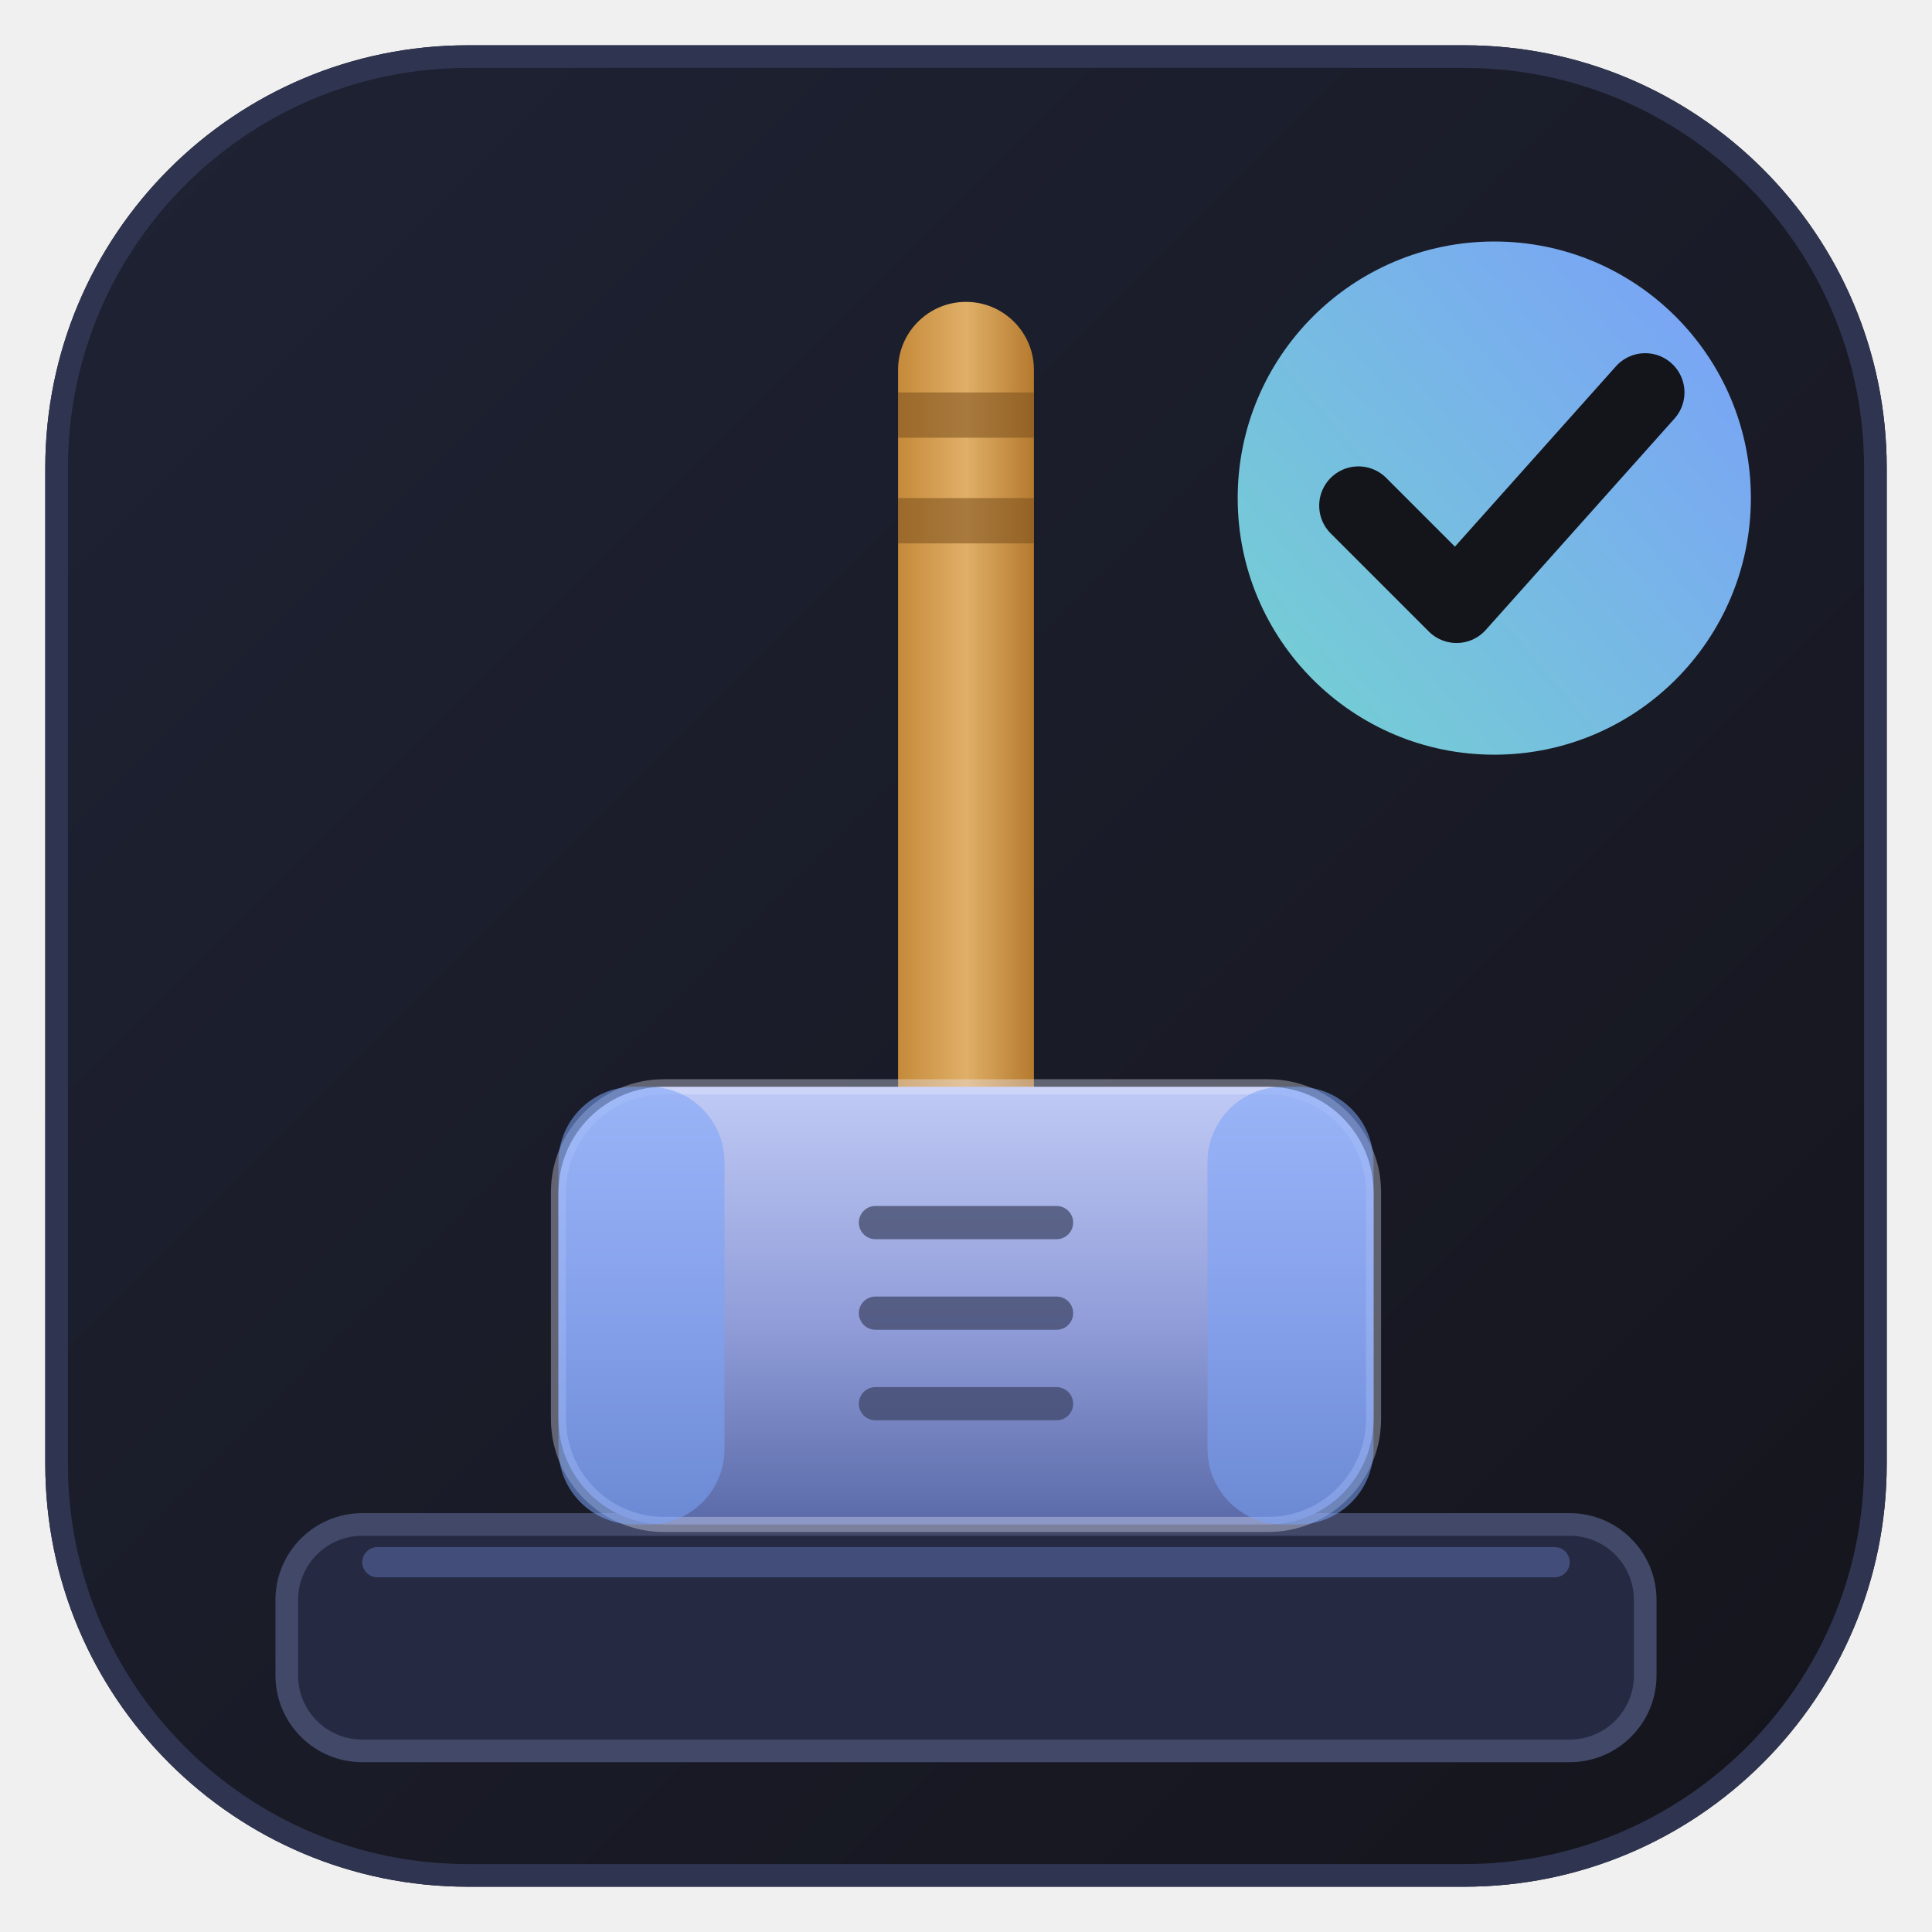
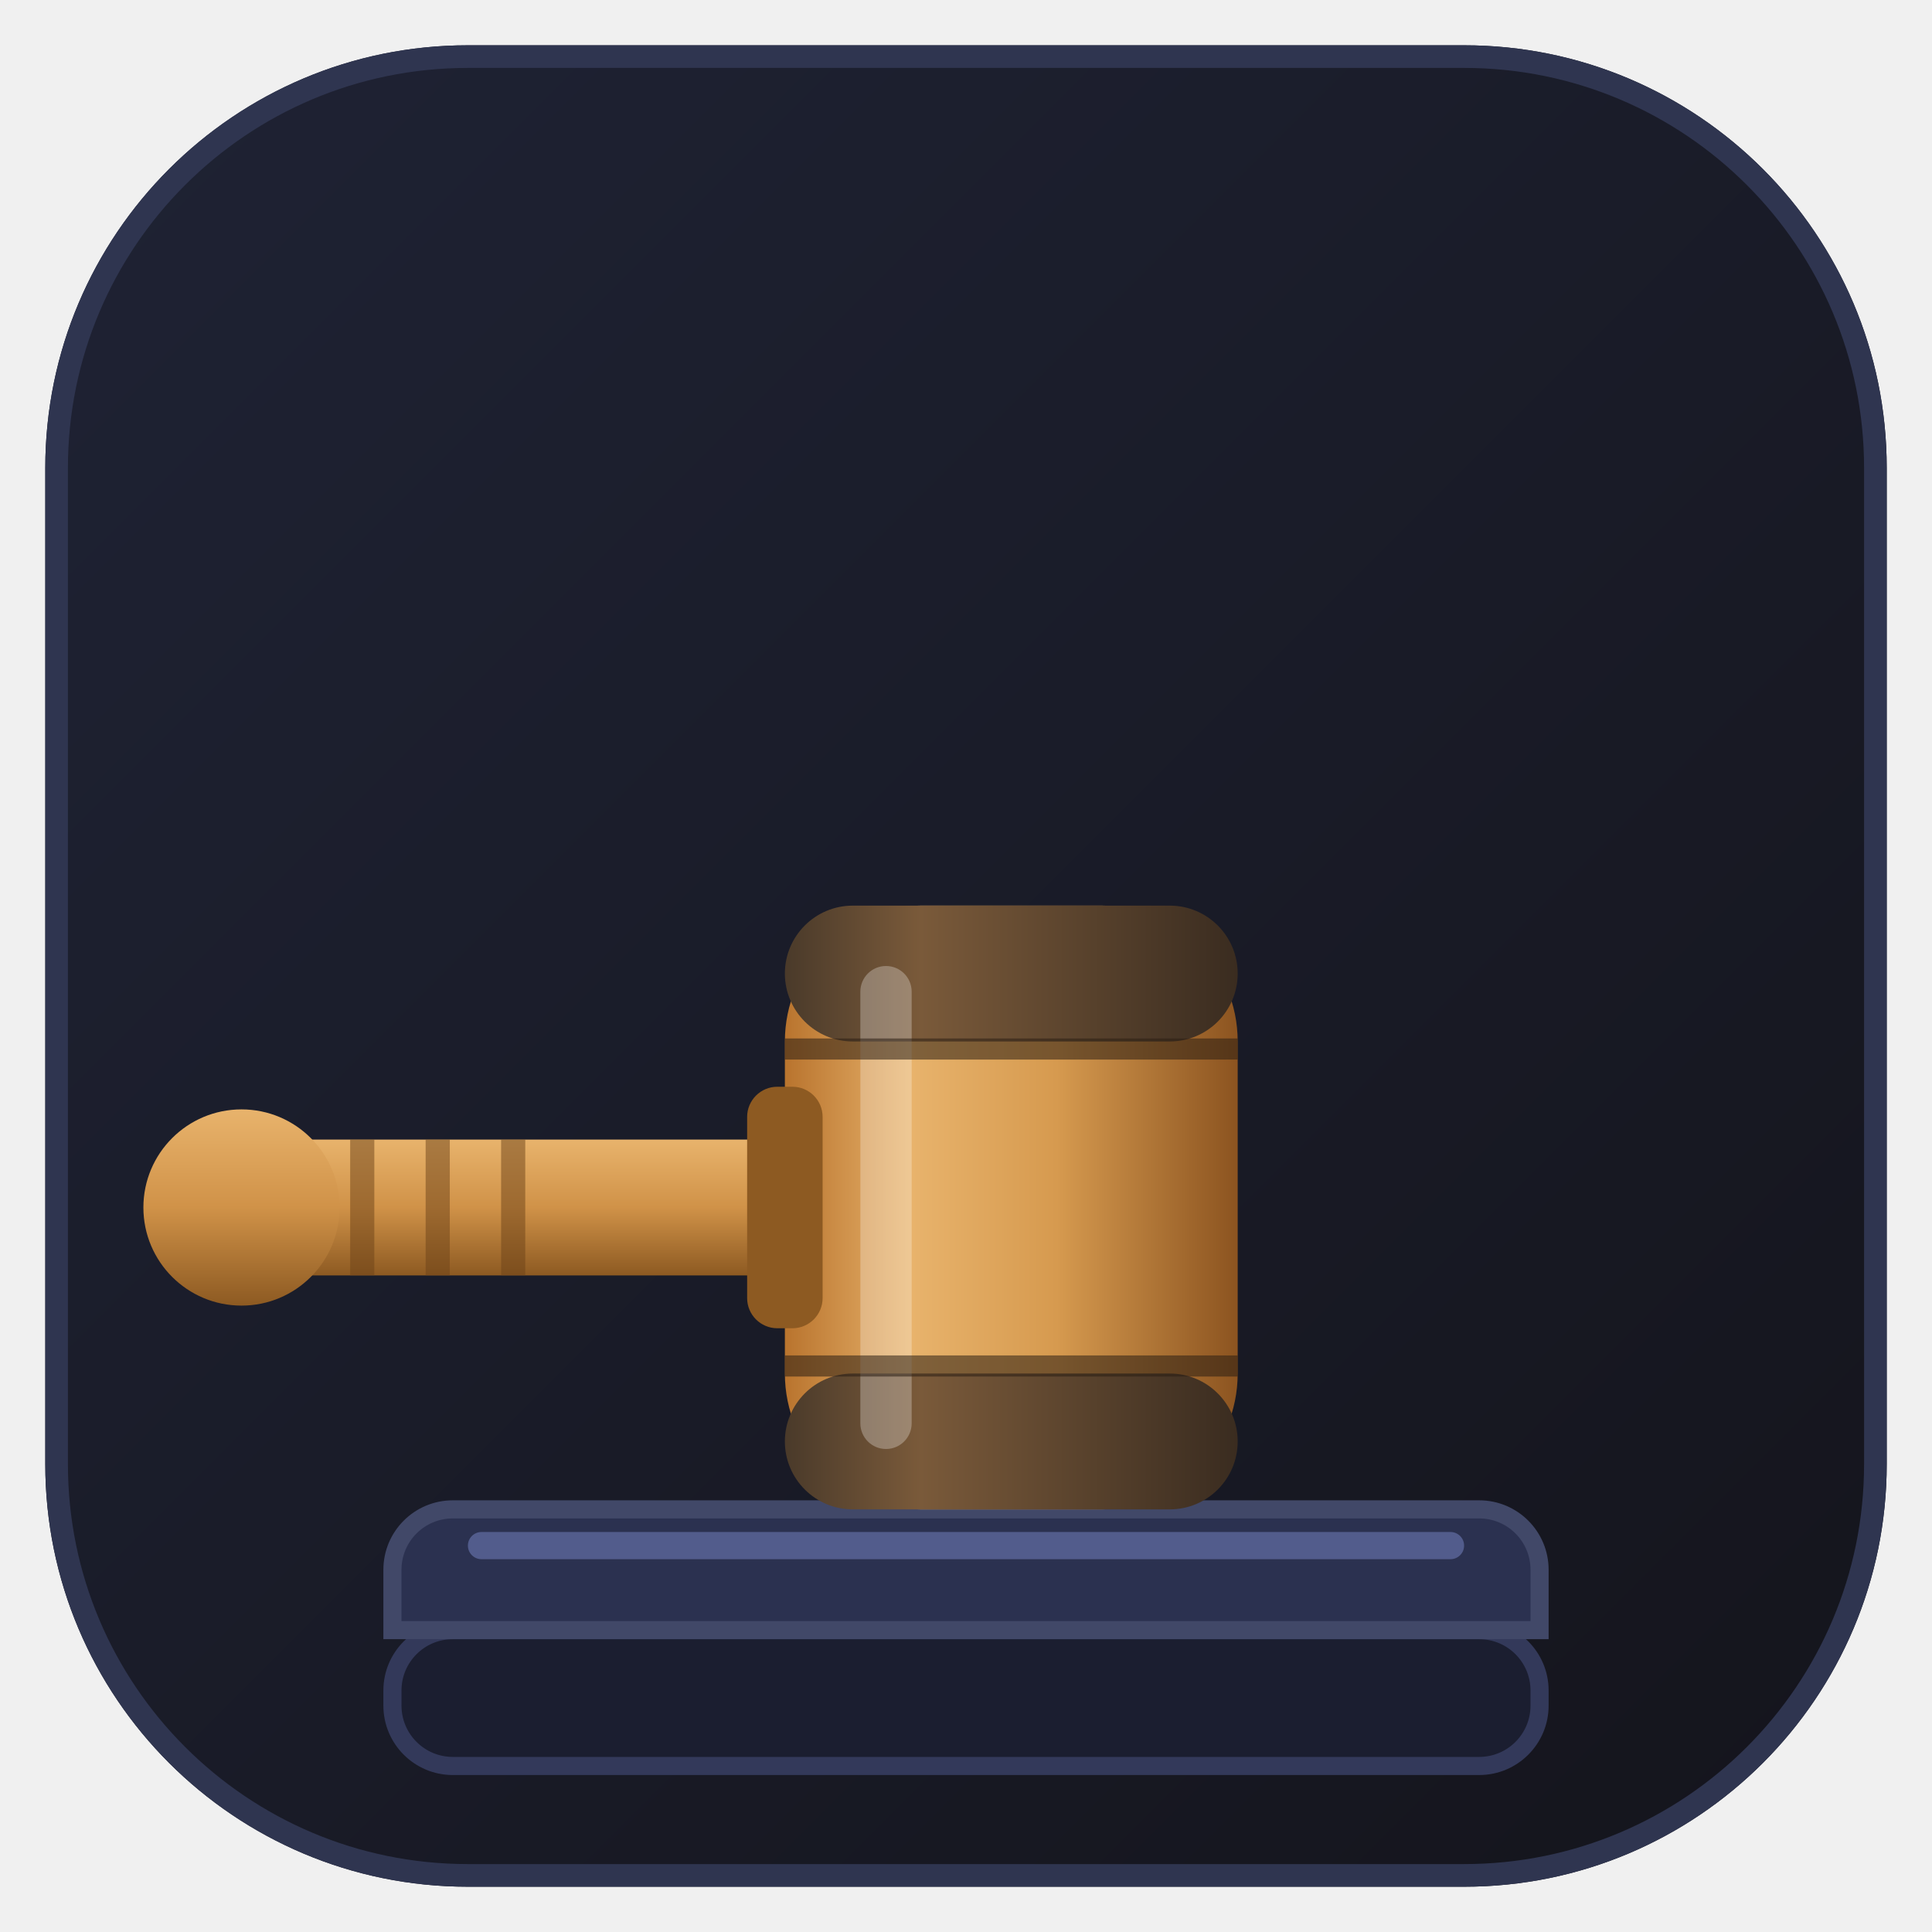
- <svg xmlns="http://www.w3.org/2000/svg" viewBox="0 0 128 128" role="img" aria-label="verd: a gavel strikes, the verdict is AC">
+ <svg xmlns="http://www.w3.org/2000/svg" viewBox="0 0 128 128" role="img" aria-label="verd: a judge's gavel gives the verdict and turns into an AC check mark">
  <defs>
    <linearGradient id="bg" x1="0" y1="0" x2="128" y2="128" gradientUnits="userSpaceOnUse">
      <stop offset="0" stop-color="#1f2335" />
      <stop offset="1" stop-color="#14141b" />
    </linearGradient>
-     <linearGradient id="steel" x1="0" y1="0" x2="0" y2="1">
-       <stop offset="0" stop-color="#c0caf5" />
-       <stop offset=".55" stop-color="#8f9cd8" />
-       <stop offset="1" stop-color="#5a6aa8" />
+     <linearGradient id="barrel" x1="0" y1="0" x2="1" y2="0">
+       <stop offset="0" stop-color="#b9742e" />
+       <stop offset=".28" stop-color="#e8b36c" />
+       <stop offset=".6" stop-color="#d69a4f" />
+       <stop offset="1" stop-color="#8c5420" />
    </linearGradient>
-     <linearGradient id="wood" x1="0" y1="0" x2="1" y2="0">
-       <stop offset="0" stop-color="#c58a3a" />
-       <stop offset=".5" stop-color="#e0af68" />
-       <stop offset="1" stop-color="#b57a2e" />
+     <linearGradient id="cap" x1="0" y1="0" x2="1" y2="0">
+       <stop offset="0" stop-color="#4a3a2a" />
+       <stop offset=".3" stop-color="#7a5a3a" />
+       <stop offset="1" stop-color="#3a2c20" />
    </linearGradient>
-     <linearGradient id="ok" x1="14" y1="100" x2="112" y2="16" gradientUnits="userSpaceOnUse">
+     <linearGradient id="grip" x1="0" y1="0" x2="0" y2="1">
+       <stop offset="0" stop-color="#e8b36c" />
+       <stop offset=".5" stop-color="#d09248" />
+       <stop offset="1" stop-color="#8d5a22" />
+     </linearGradient>
+     <linearGradient id="ok" x1="20" y1="100" x2="108" y2="24" gradientUnits="userSpaceOnUse">
      <stop offset="0" stop-color="#9ece6a" />
      <stop offset=".6" stop-color="#73daca" />
      <stop offset="1" stop-color="#7aa2f7" />
    </linearGradient>
    <filter id="blur" x="-40%" y="-40%" width="180%" height="180%">
      <feGaussianBlur stdDeviation="3" />
    </filter>
  </defs>
  <style>
-       .gavel{transform-origin:64px 20px;transform-box:view-box}
-       .block{transform-box:fill-box;transform-origin:center bottom}
-       .ring{fill:none;stroke:#9ece6a;stroke-width:3;opacity:0;transform-origin:64px 100px}
-       .sp{opacity:0;stroke-dasharray:14;stroke-dashoffset:14}
- 
-       .gavel{animation:slam 2.6s cubic-bezier(.5,0,.2,1) both}
-       .block{animation:squash 2.6s ease both}
-       .ring{animation:ring 2.6s ease-out both}
-       .sp{animation:spark 2.6s ease-out both}
-       .badge{transform-box:fill-box;transform-origin:center;animation:pop 2.6s cubic-bezier(.3,1.5,.5,1) both}
-       #all{animation:shake 2.6s linear both}
-       @keyframes slam{0%{opacity:0;transform:rotate(28deg)}8%{opacity:1;transform:rotate(28deg)}24%{transform:rotate(36deg)}34%{transform:rotate(0)}40%{transform:rotate(7deg)}46%,100%{transform:rotate(0)}}
-       @keyframes squash{0%,32%{transform:scaleY(1)}35%{transform:scaleY(.82)}44%,100%{transform:scaleY(1)}}
-       @keyframes ring{0%,33%{opacity:0;transform:scale(.2)}35%{opacity:.9}60%,100%{opacity:0;transform:scale(2.6)}}
-       @keyframes spark{0%,33%{opacity:0;stroke-dashoffset:14}36%{opacity:1;stroke-dashoffset:0}60%,100%{opacity:0;stroke-dashoffset:-14}}
-       @keyframes pop{0%,44%{opacity:0;transform:scale(.2)}58%,100%{opacity:1;transform:scale(1)}}
-       @keyframes shake{0%,33%{transform:none}35%{transform:translate(0,2px)}38%{transform:translate(-1px,-1px)}42%,100%{transform:none}}
-       @media (prefers-reduced-motion:reduce){*{animation:none!important}.gavel,.badge{opacity:1}}
+       .gavel{transform-box:view-box;transform-origin:16px 80px;animation:slam 6.4s linear infinite}
+       .block{transform-box:fill-box;transform-origin:center bottom;animation:squash 6.4s linear infinite}
+       .ring{fill:none;stroke:#9ece6a;stroke-width:3;opacity:0;transform-box:view-box;transform-origin:67px 100px;animation:ring 6.4s linear infinite}
+       .sp{opacity:0;stroke-dasharray:14;stroke-dashoffset:14;animation:spark 6.4s linear infinite}
+       #all{animation:shake 6.4s linear infinite}
+       .ma,.mb{fill:none;opacity:0}
+       .ma{stroke-linecap:round;stroke-linejoin:round;animation:morphA 6.4s linear infinite}
+       .mb{stroke-linecap:butt;stroke-linejoin:round;animation:morphB 6.4s linear infinite}
+       .tk{fill:none;stroke:url(#ok);stroke-width:13;stroke-linecap:round;stroke-linejoin:round;opacity:0;animation:tick 6.4s linear infinite}
+       .hl{fill:none;stroke:url(#ok);stroke-width:20;stroke-linecap:round;stroke-linejoin:round;filter:url(#blur);opacity:0;animation:glow 6.4s linear infinite}
+       @keyframes slam{0.00%{opacity:0;transform:rotate(-52deg);animation-timing-function:ease-out}3.91%{opacity:1;transform:rotate(-52deg);animation-timing-function:ease-in-out}13.28%{transform:rotate(-66deg);animation-timing-function:cubic-bezier(.55,0,1,.6)}16.41%{transform:rotate(0);animation-timing-function:ease-out}17.81%{transform:rotate(-7deg);animation-timing-function:ease-in}20.31%{opacity:1;transform:rotate(0)}24.22%{opacity:1;transform:rotate(0)}24.38%{opacity:0;transform:rotate(0)}100.00%{opacity:0;transform:rotate(0)}}@keyframes squash{0.00%{transform:scaleY(1)}16.09%{transform:scaleY(1)}16.88%{transform:scaleY(.84)}19.53%{transform:scaleY(1)}100.00%{transform:scaleY(1)}}@keyframes ring{0.00%{opacity:0;transform:scale(.2)}16.09%{opacity:0;transform:scale(.2)}16.72%{opacity:.9}27.34%{opacity:0;transform:scale(2.8)}100.00%{opacity:0;transform:scale(2.8)}}@keyframes spark{0.00%{opacity:0;stroke-dashoffset:14}16.09%{opacity:0;stroke-dashoffset:14}17.19%{opacity:1;stroke-dashoffset:0}27.34%{opacity:0;stroke-dashoffset:-14}100.00%{opacity:0}}@keyframes shake{0.00%{transform:none}16.09%{transform:none}16.88%{transform:translate(0,2px)}17.66%{transform:translate(-1px,-1px)}18.75%{transform:none}100.00%{transform:none}}@keyframes morphA{0.00%{opacity:0;d:path("M16 80 L52 80");stroke-width:9;stroke:#d09248}24.06%{opacity:0;d:path("M16 80 L52 80");stroke-width:9;stroke:#d09248}24.22%{opacity:1;d:path("M16 80 L52 80");stroke-width:9;stroke:#d09248;animation-timing-function:cubic-bezier(.6,0,.2,1)}37.50%{opacity:1;d:path("M30 64 L52 86");stroke-width:13;stroke:#8fd6a0}41.41%{opacity:0;d:path("M30 64 L52 86");stroke-width:13;stroke:#8fd6a0}100.00%{opacity:0;d:path("M30 64 L52 86");stroke-width:13;stroke:#8fd6a0}}@keyframes morphB{0.00%{opacity:0;d:path("M67 60 L67 100");stroke-width:30;stroke:#d69a4f}24.06%{opacity:0;d:path("M67 60 L67 100");stroke-width:30;stroke:#d69a4f}24.22%{opacity:1;d:path("M67 60 L67 100");stroke-width:30;stroke:#d69a4f;animation-timing-function:cubic-bezier(.6,0,.2,1)}37.50%{opacity:1;d:path("M52 86 L98 32");stroke-width:13;stroke:#8fd6a0}41.41%{opacity:0;d:path("M52 86 L98 32");stroke-width:13;stroke:#8fd6a0}100.00%{opacity:0;d:path("M52 86 L98 32");stroke-width:13;stroke:#8fd6a0}}@keyframes tick{0.00%{opacity:0}32.81%{opacity:0}40.62%{opacity:1}71.87%{opacity:1}79.69%{opacity:0}100.00%{opacity:0}}@keyframes glow{0.00%{opacity:0}32.81%{opacity:0}43.75%{opacity:.55}71.87%{opacity:.55}79.69%{opacity:0}100.00%{opacity:0}}
+       @media (prefers-reduced-motion:reduce){*{animation:none!important}.gavel{opacity:1}.ma,.mb,.tk,.hl,.sp,.ring{opacity:0}}
  </style>
  <rect x="3" y="3" width="122" height="122" rx="28" fill="url(#bg)" />
  <rect x="3.75" y="3.75" width="120.5" height="120.5" rx="27.25" fill="none" stroke="#2f3550" stroke-width="1.5" />
  <g id="all">
-     <circle class="ring" cx="64" cy="100" r="14" />
+     <circle class="ring" cx="67" cy="100" r="14" />
    <g class="block">
-       <path d="M24 101h80a5 5 0 0 1 5 5v5a5 5 0 0 1-5 5H24a5 5 0 0 1-5-5v-5a5 5 0 0 1 5-5z" fill="#252a42" stroke="#414868" stroke-width="1.5" />
-       <rect x="24" y="102.5" width="80" height="2" rx="1" fill="#5a6aa8" opacity=".55" />
+       <rect x="26" y="108" width="76" height="9" rx="4" fill="#1b1e30" stroke="#33395a" stroke-width="1.2" />
+       <path d="M30 100h68a4 4 0 0 1 4 4v4H26v-4a4 4 0 0 1 4-4z" fill="#2b3150" stroke="#414868" stroke-width="1.2" />
+       <rect x="31" y="101.5" width="66" height="1.8" rx=".9" fill="#7a88c8" opacity=".5" />
    </g>
+     <path class="hl" d="M30 64 L52 86 L98 32" />
    <g class="gavel">
-       <rect x="59.5" y="20" width="9" height="58" rx="4.5" fill="url(#wood)" />
-       <rect x="59.5" y="26" width="9" height="3" fill="#7a4f1c" opacity=".55" />
-       <rect x="59.5" y="33" width="9" height="3" fill="#7a4f1c" opacity=".55" />
-       <rect x="37" y="72" width="54" height="29" rx="7" fill="url(#steel)" stroke="#e8ecff" stroke-opacity=".35" stroke-width="1" />
-       <rect x="37" y="72" width="11" height="29" rx="5" fill="#7aa2f7" opacity=".55" />
-       <rect x="80" y="72" width="11" height="29" rx="5" fill="#7aa2f7" opacity=".55" />
-       <path d="M58 81h12m-12 6h12m-12 6h12" stroke="#3b4261" stroke-width="2.2" stroke-linecap="round" opacity=".7" />
+       <rect x="16" y="75.5" width="42" height="9" rx="4.5" fill="url(#grip)" />
+       <path d="M24 75.5v9M29 75.5v9M34 75.5v9" stroke="#6b4217" stroke-width="1.6" opacity=".5" />
+       <circle cx="16" cy="80" r="6.5" fill="url(#grip)" />
+       <rect x="52" y="60" width="30" height="40" rx="9" fill="url(#barrel)" />
+       <rect x="52" y="60" width="30" height="9" rx="4.5" fill="url(#cap)" />
+       <rect x="52" y="91" width="30" height="9" rx="4.5" fill="url(#cap)" />
+       <rect x="57" y="64" width="3.4" height="32" rx="1.7" fill="#fff" opacity=".28" />
+       <path d="M52 69.5h30M52 90.5h30" stroke="#2a1d12" stroke-width="1.4" opacity=".55" />
+       <rect x="49.5" y="72" width="5" height="16" rx="2" fill="#8d5a22" />
    </g>
-     <path class="sp s0" d="M64 99 L30 80" stroke="#9ece6a" stroke-width="3" stroke-linecap="round" />
-     <path class="sp s1" d="M64 99 L40 66" stroke="#e0af68" stroke-width="3" stroke-linecap="round" />
-     <path class="sp s2" d="M64 99 L98 80" stroke="#9ece6a" stroke-width="3" stroke-linecap="round" />
-     <path class="sp s3" d="M64 99 L88 66" stroke="#e0af68" stroke-width="3" stroke-linecap="round" />
-     <path class="sp s4" d="M64 99 L22 96" stroke="#73daca" stroke-width="3" stroke-linecap="round" />
-     <path class="sp s5" d="M64 99 L106 96" stroke="#73daca" stroke-width="3" stroke-linecap="round" />
-     <g class="badge">
-       <circle cx="99" cy="33" r="17" fill="url(#ok)" />
-       <path d="M90 33.5l6.5 6.5L109 26" fill="none" stroke="#14141b" stroke-width="5.2" stroke-linecap="round" stroke-linejoin="round" />
-     </g>
+     <path class="ma" d="M16 80 L52 80" />
+     <path class="mb" d="M67 60 L67 100" />
+     <path class="tk" d="M30 64 L52 86 L98 32" />
+     <path class="sp" d="M67 99 L92 86" stroke="#9ece6a" stroke-width="3" stroke-linecap="round" />
+     <path class="sp" d="M67 99 L98 72" stroke="#e0af68" stroke-width="3" stroke-linecap="round" />
+     <path class="sp" d="M67 99 L38 92" stroke="#73daca" stroke-width="3" stroke-linecap="round" />
+     <path class="sp" d="M67 99 L104 98" stroke="#73daca" stroke-width="3" stroke-linecap="round" />
+     <path class="sp" d="M67 99 L88 76" stroke="#e0af68" stroke-width="3" stroke-linecap="round" />
+     <path class="sp" d="M67 99 L108 90" stroke="#9ece6a" stroke-width="3" stroke-linecap="round" />
  </g>
</svg>
